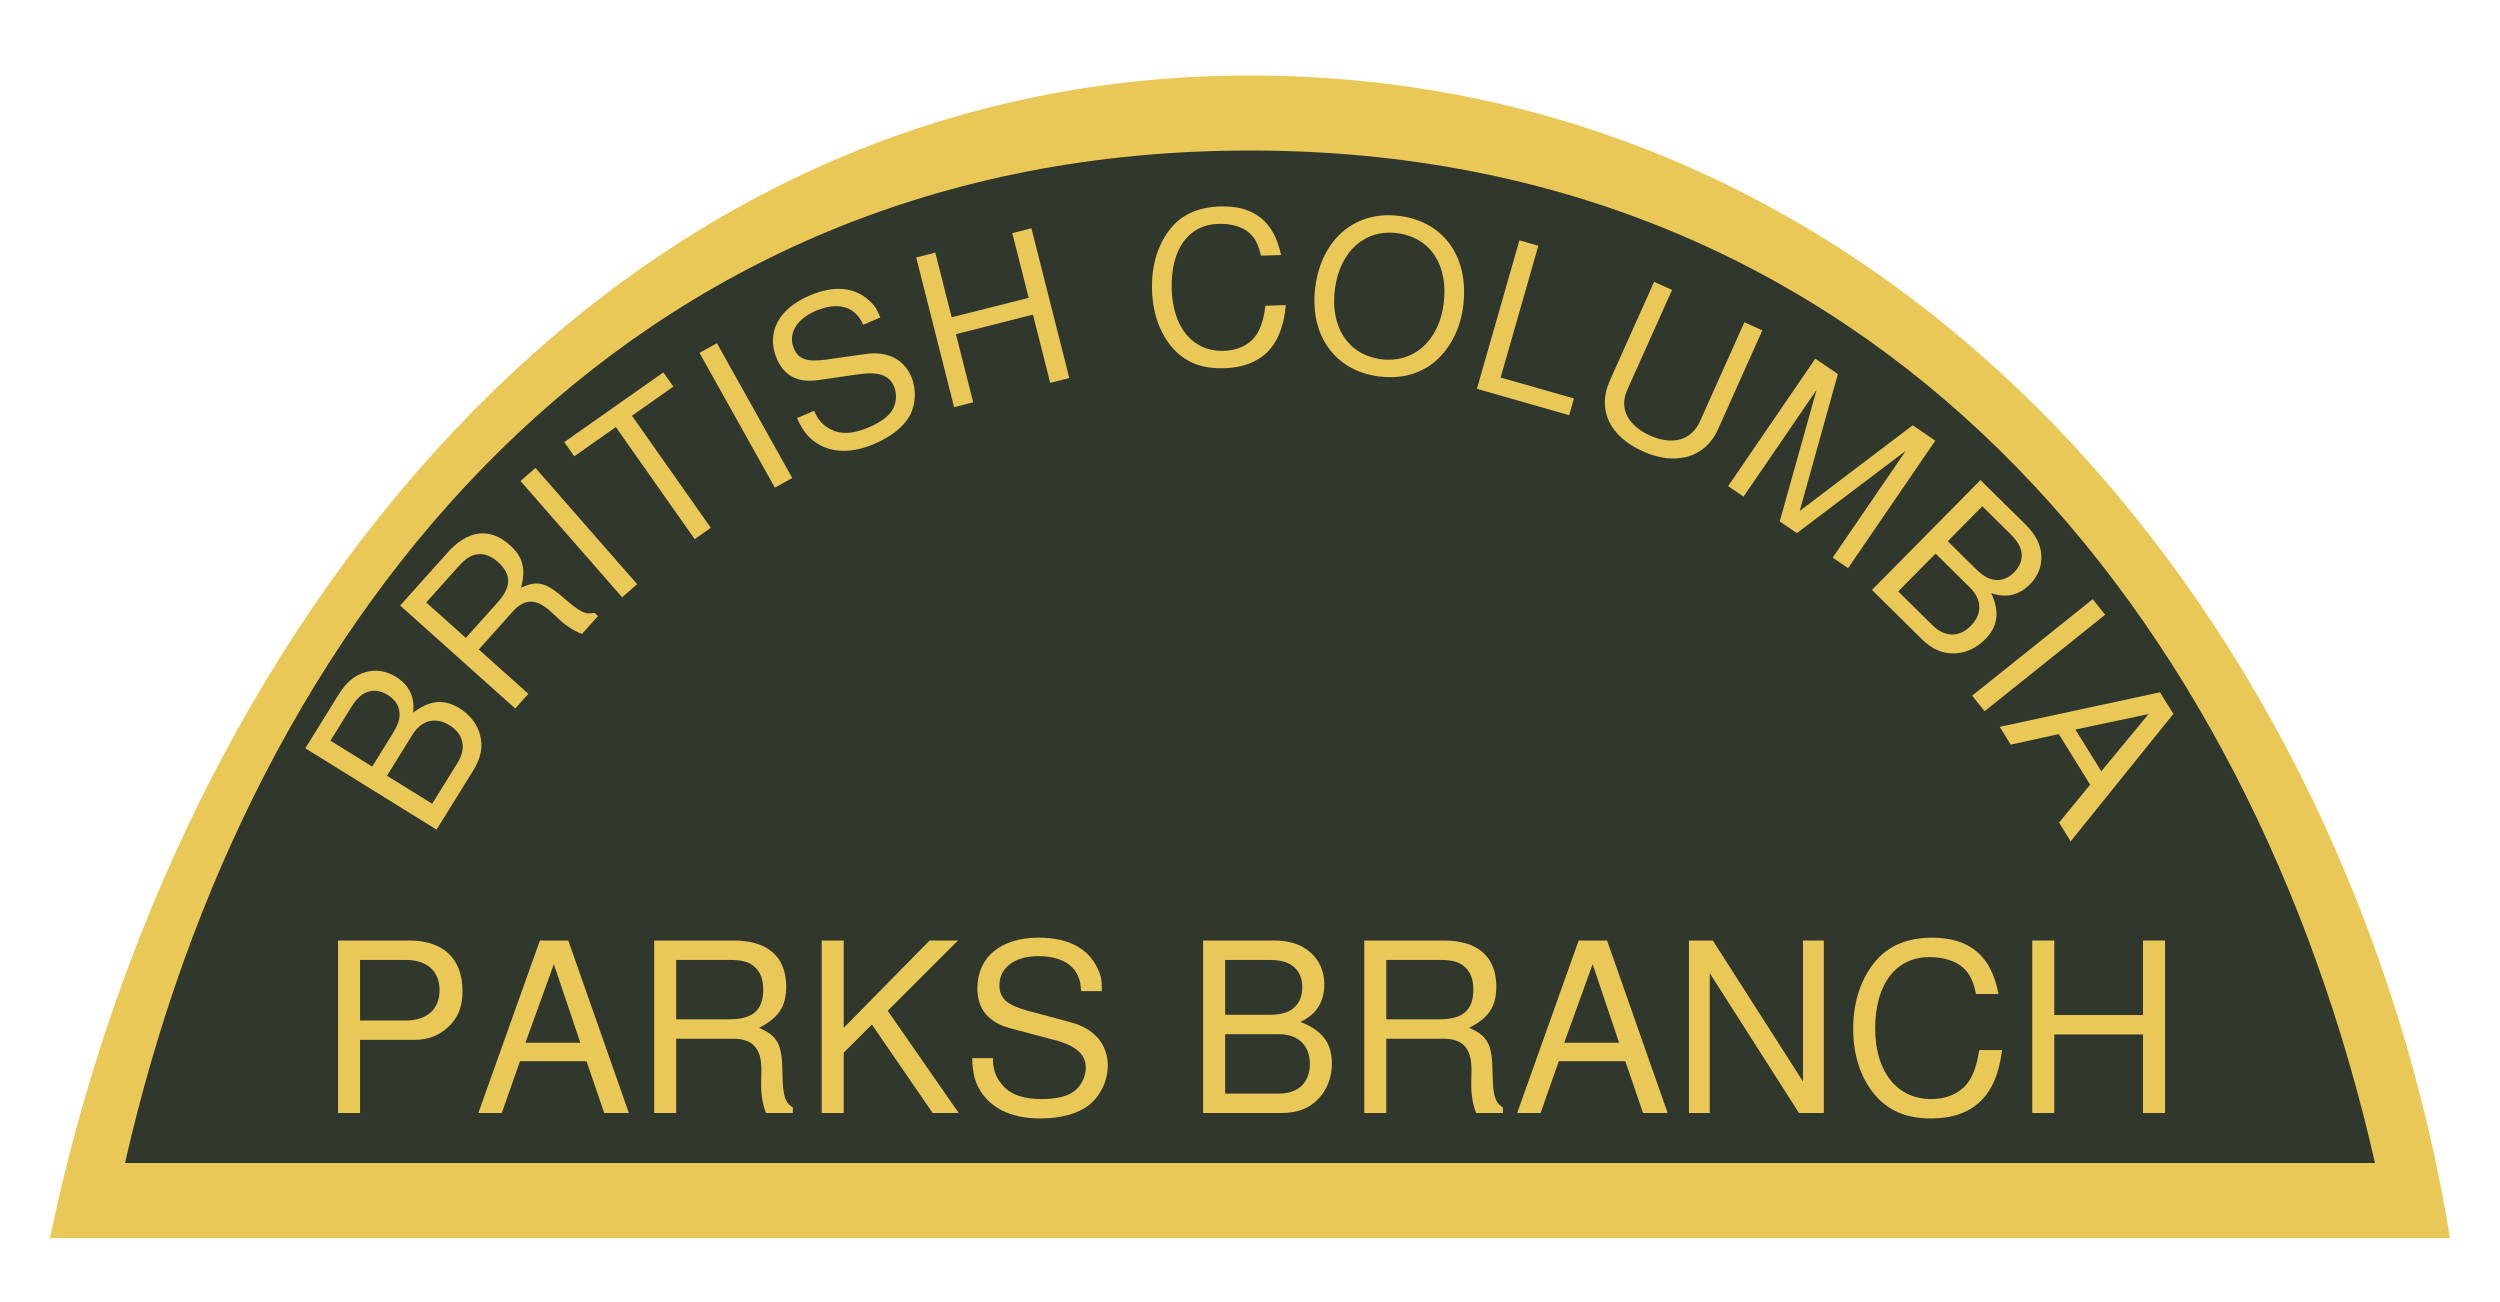
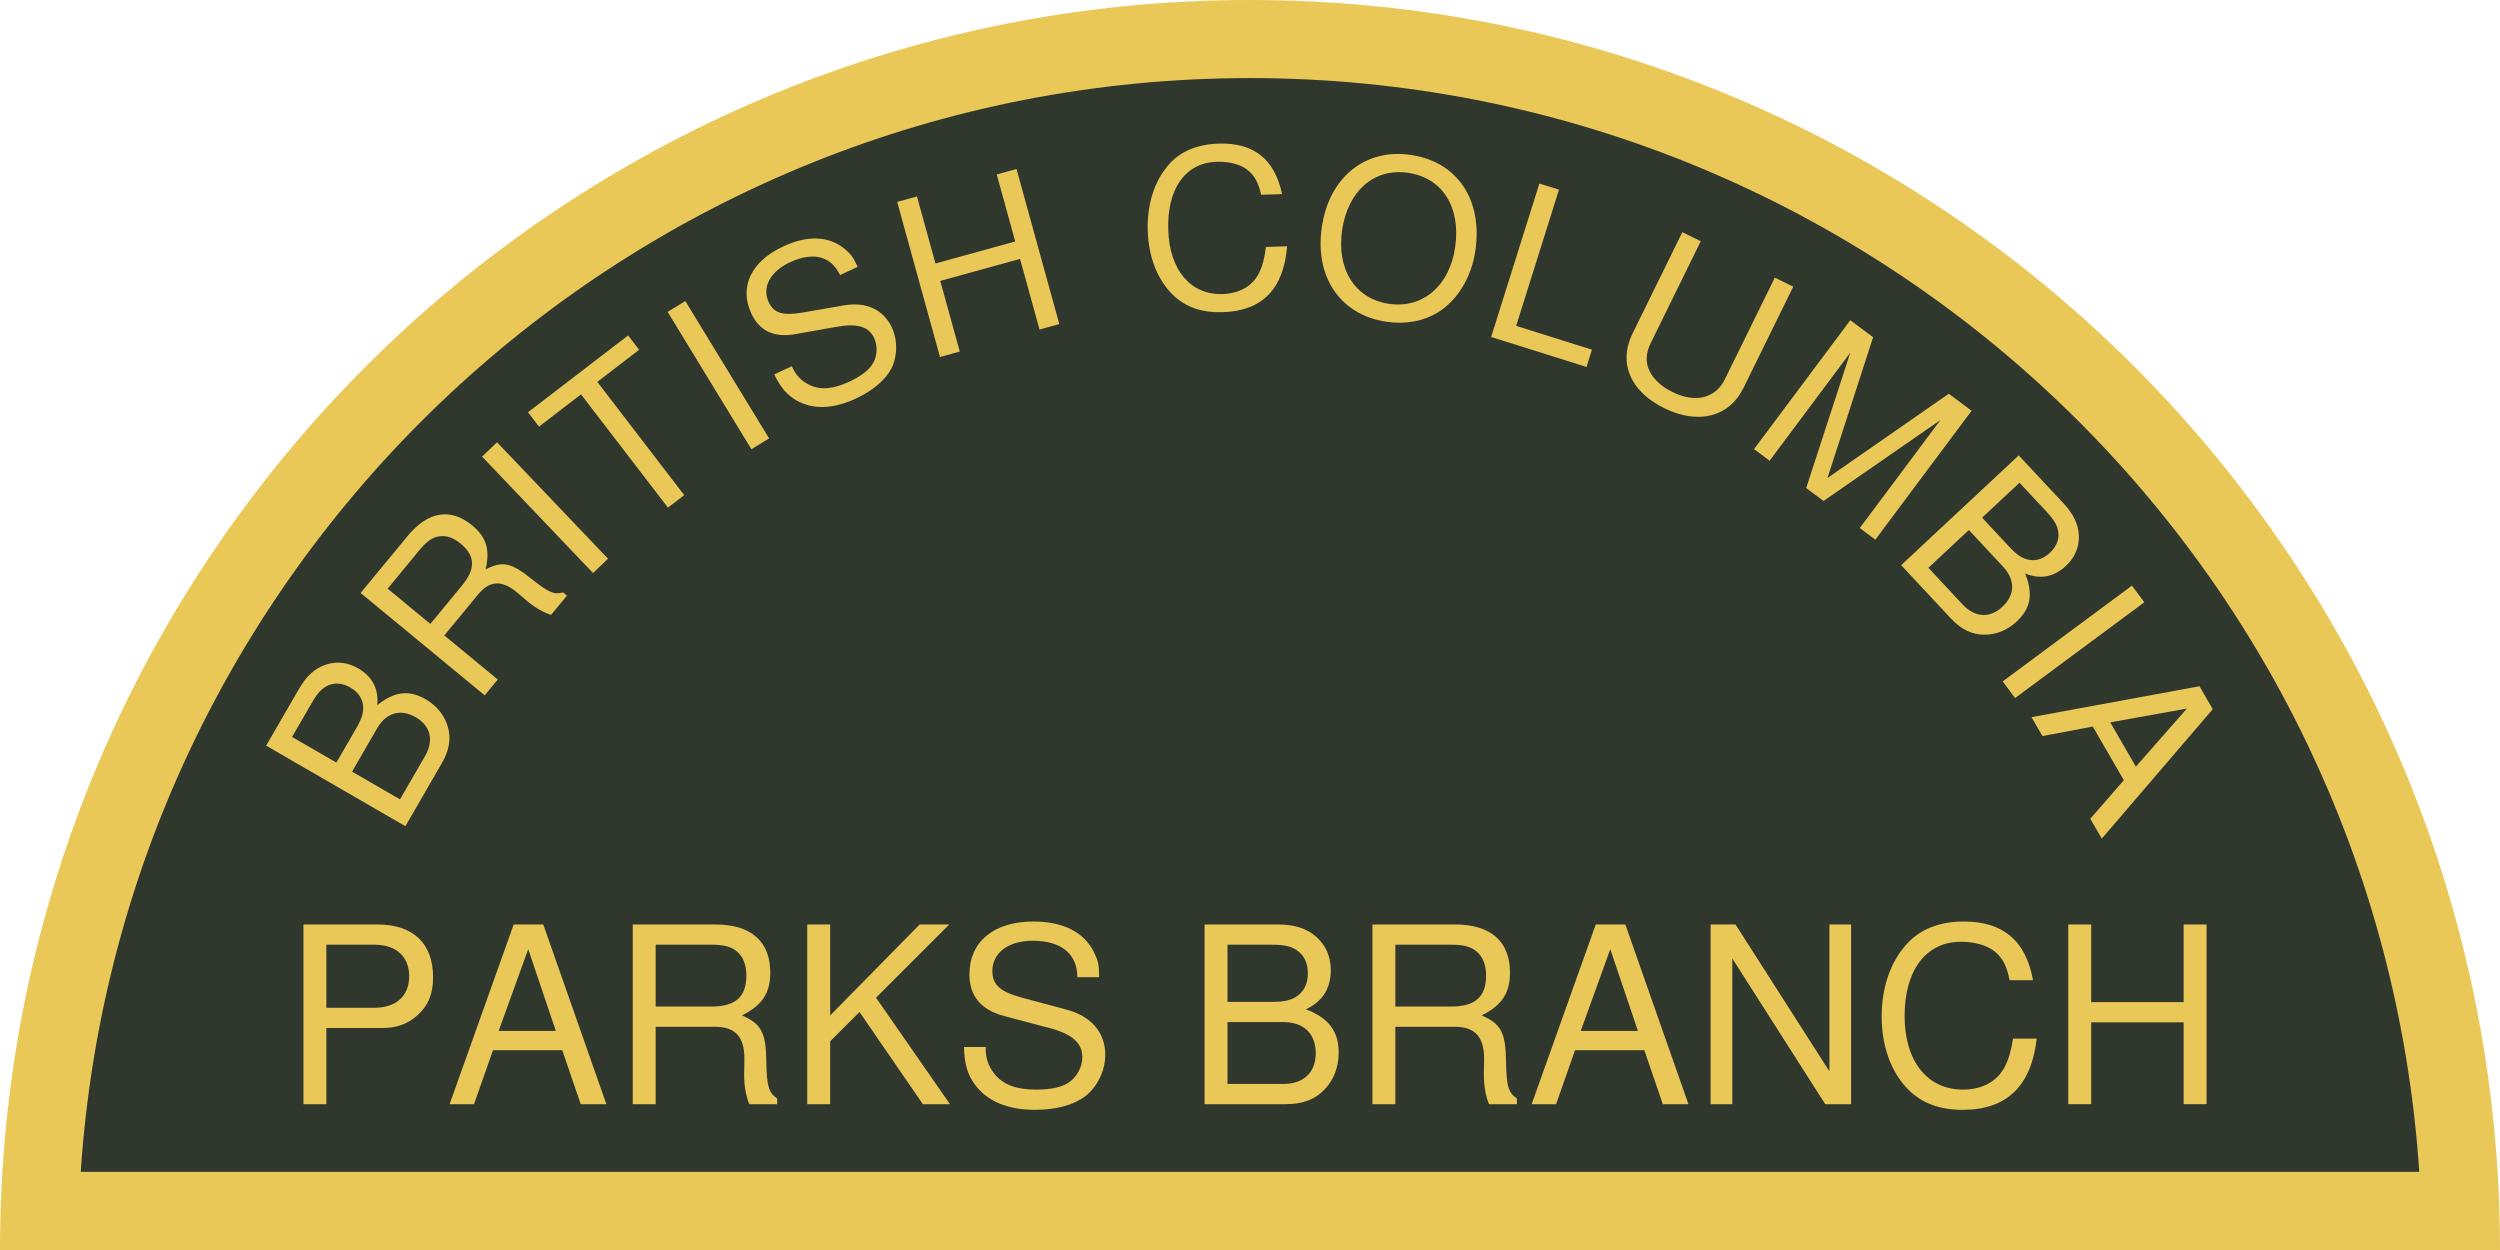
- <svg xmlns="http://www.w3.org/2000/svg" viewBox="0 0 490 255" role="img">
-   <g transform="translate(-2.842170943040401e-14 5) scale(4.9)" data-master-id="parks-branch-semicircle-v1" data-master-geometry-hash="d0d1c23439af626b71ddae36b8c0be9a4e4336877c8e7f5d0917e0b39933ac66">
-     <g data-component="shared-base-field">
-       <path d="M2 97 C7 49 24 4 50 4 C76 4 94 48 98 97Z" fill="#e9c858" transform="scale(1.0 0.5)" />
-     </g>
-     <g data-component="shared-base-field">
-       <path d="M5 91 C10 47 25 10 50 10 C75 10 90 47 95 91Z" fill="#30382e" transform="scale(1.0 0.5)" />
-     </g>
+ <svg xmlns="http://www.w3.org/2000/svg" viewBox="0 0 480 240" role="img">
+   <g transform="translate(240 240) scale(5)" data-construction="semicircle R=48">
+     <path data-component="edge" d="M -48 0 A 48 48 0 0 1 48 0 Z" fill="#e9c858" />
+     <path data-component="field" d="M -44.9 -3 A 45 45 0 0 1 44.9 -3 Z" fill="#30382e" />
    <g data-caption="BRITISH COLUMBIA">
-       <path d="M79 0H408C477 0 528 19 567 61C603 99 623 151 623 208C623 296 583 349 490 385C557 416 591 469 591 544C591 598 571 644 533 678C494 713 445 729 375 729H79ZM172 415V647H352C404 647 433 640 458 621C484 601 498 571 498 531C498 491 484 461 458 441C433 422 404 415 352 415ZM172 82V333H399C481 333 530 286 530 207C530 129 481 82 399 82Z" fill="#e9c858" transform="translate(18.59885 30.33207) rotate(-58.20864) scale(0.00847305 -0.00847305) translate(-333.5 0)" />
-       <path d="M186 314H426C509 314 546 274 546 184L545 119C545 74 553 30 566 0H679V23C644 47 637 73 635 170C634 290 615 326 536 360C618 401 651 450 651 534C651 660 573 729 429 729H93V0H186ZM186 396V647H411C463 647 493 639 516 619C541 598 554 565 554 522C554 435 510 396 411 396Z" fill="#e9c858" transform="translate(22.12298 25.62891) rotate(-48.1659) scale(0.00847305 -0.00847305) translate(-361 0)" />
-       <path d="M194 729H100V0H194Z" fill="#e9c858" transform="translate(25.13485 22.65326) rotate(-41.17381) scale(0.00847305 -0.00847305) translate(-139 0)" />
-       <path d="M354 647H593V729H21V647H261V0H354Z" fill="#e9c858" transform="translate(28.09589 20.32864) rotate(-35.11948) scale(0.00847305 -0.00847305) translate(-305.5 0)" />
-       <path d="M194 729H100V0H194Z" fill="#e9c858" transform="translate(31.28317 18.32529) rotate(-29.20484) scale(0.00847305 -0.00847305) translate(-139 0)" />
-       <path d="M596 515C596 565 593 579 577 613C537 697 452 741 329 741C169 741 70 659 70 527C70 438 117 382 213 357L394 309C487 285 528 248 528 191C528 152 507 112 476 90C447 69 401 59 342 59C262 59 209 78 174 120C147 152 135 187 136 232H48C49 165 62 121 91 81C141 12 225 -23 336 -23C423 -23 494 -3 541 33C590 72 621 137 621 200C621 290 565 356 466 383L283 432C195 456 163 484 163 540C163 614 228 663 326 663C442 663 507 611 508 515Z" fill="#e9c858" transform="translate(34.87617 16.56372) rotate(-23.0518) scale(0.00847305 -0.00847305) translate(-333.5 0)" />
-       <path d="M551 332V0H644V729H551V414H176V729H83V0H176V332Z" fill="#e9c858" transform="translate(40.4474 14.68743) rotate(-14.20739) scale(0.00847305 -0.00847305) translate(-361 0)" />
-       <path d="M662 503C633 663 541 741 381 741C283 741 204 710 150 650C84 578 48 474 48 356C48 236 85 133 153 62C210 4 282 -23 377 -23C555 -23 655 73 677 266H581C573 216 563 182 548 153C518 93 456 59 378 59C233 59 141 175 141 357C141 544 228 659 370 659C429 659 484 642 514 613C541 588 556 558 567 503Z" fill="#e9c858" transform="translate(48.82242 13.51773) rotate(-1.72519) scale(0.00847305 -0.00847305) translate(-361 0)" />
-       <path d="M389 741C180 741 38 587 38 359C38 130 179 -23 390 -23C479 -23 557 4 616 54C695 121 742 234 742 353C742 588 603 741 389 741ZM389 659C547 659 649 540 649 355C649 179 544 59 390 59C234 59 131 179 131 359C131 539 234 659 389 659Z" fill="#e9c858" transform="translate(55.16191 13.84233) rotate(7.59395) scale(0.00847305 -0.00847305) translate(-389 0)" />
-       <path d="M173 729H80V0H533V82H173Z" fill="#e9c858" transform="translate(60.68973 14.99391) rotate(15.96195) scale(0.00847305 -0.00847305) translate(-278 0)" />
-       <path d="M552 729V217C552 119 481 59 364 59C310 59 266 72 231 97C195 125 178 162 178 217V729H85V217C85 69 191 -23 364 -23C535 -23 645 71 645 217V729Z" fill="#e9c858" transform="translate(65.77219 16.84686) rotate(24.13011) scale(0.00847305 -0.00847305) translate(-361 0)" />
-       <path d="M468 0 673 611V0H761V729H632L420 94L204 729H75V0H163V611L370 0Z" fill="#e9c858" transform="translate(71.51422 20.05823) rotate(34.36695) scale(0.00847305 -0.00847305) translate(-416.5 0)" />
-       <path d="M79 0H408C477 0 528 19 567 61C603 99 623 151 623 208C623 296 583 349 490 385C557 416 591 469 591 544C591 598 571 644 533 678C494 713 445 729 375 729H79ZM172 415V647H352C404 647 433 640 458 621C484 601 498 571 498 531C498 491 484 461 458 441C433 422 404 415 352 415ZM172 82V333H399C481 333 530 286 530 207C530 129 481 82 399 82Z" fill="#e9c858" transform="translate(76.41348 24.09215) rotate(44.63812) scale(0.00847305 -0.00847305) translate(-333.5 0)" />
-       <path d="M194 729H100V0H194Z" fill="#e9c858" transform="translate(79.09232 27.06431) rotate(51.33437) scale(0.00847305 -0.00847305) translate(-139 0)" />
-       <path d="M474 219 549 0H653L397 729H277L17 0H116L193 219ZM448 297H216L336 629Z" fill="#e9c858" transform="translate(81.40115 30.33207) rotate(58.20864) scale(0.00847305 -0.00847305) translate(-333.5 0)" />
+       <path d="M79 0H408C477 0 528 19 567 61C603 99 623 151 623 208C623 296 583 349 490 385C557 416 591 469 591 544C591 598 571 644 533 678C494 713 445 729 375 729H79ZM172 415V647H352C404 647 433 640 458 621C484 601 498 571 498 531C498 491 484 461 458 441C433 422 404 415 352 415ZM172 82V333H399C481 333 530 286 530 207C530 129 481 82 399 82Z" fill="#e9c858" transform="translate(-31.3535 -18.1404) rotate(-59.9474) scale(0.00847305 -0.00847305) translate(-333.5 0)" />
+       <path d="M186 314H426C509 314 546 274 546 184L545 119C545 74 553 30 566 0H679V23C644 47 637 73 635 170C634 290 615 326 536 360C618 401 651 450 651 534C651 660 573 729 429 729H93V0H186ZM186 396V647H411C463 647 493 639 516 619C541 598 554 565 554 522C554 435 510 396 411 396Z" fill="#e9c858" transform="translate(-27.9425 -23.0506) rotate(-50.4798) scale(0.00847305 -0.00847305) translate(-361 0)" />
+       <path d="M194 729H100V0H194Z" fill="#e9c858" transform="translate(-24.9888 -26.2235) rotate(-43.6189) scale(0.00847305 -0.00847305) translate(-139 0)" />
+       <path d="M354 647H593V729H21V647H261V0H354Z" fill="#e9c858" transform="translate(-22.0522 -28.737) rotate(-37.5019) scale(0.00847305 -0.00847305) translate(-305.5 0)" />
+       <path d="M194 729H100V0H194Z" fill="#e9c858" transform="translate(-18.8644 -30.9233) rotate(-31.3848) scale(0.00847305 -0.00847305) translate(-139 0)" />
+       <path d="M596 515C596 565 593 579 577 613C537 697 452 741 329 741C169 741 70 659 70 527C70 438 117 382 213 357L394 309C487 285 528 248 528 191C528 152 507 112 476 90C447 69 401 59 342 59C262 59 209 78 174 120C147 152 135 187 136 232H48C49 165 62 121 91 81C141 12 225 -23 336 -23C423 -23 494 -3 541 33C590 72 621 137 621 200C621 290 565 356 466 383L283 432C195 456 163 484 163 540C163 614 228 663 326 663C442 663 507 611 508 515Z" fill="#e9c858" transform="translate(-15.2469 -32.858) rotate(-24.8925) scale(0.00847305 -0.00847305) translate(-333.5 0)" />
+       <path d="M551 332V0H644V729H551V414H176V729H83V0H176V332Z" fill="#e9c858" transform="translate(-9.6344 -34.9184) rotate(-15.4249) scale(0.00847305 -0.00847305) translate(-361 0)" />
+       <path d="M662 503C633 663 541 741 381 741C283 741 204 710 150 650C84 578 48 474 48 356C48 236 85 133 153 62C210 4 282 -23 377 -23C555 -23 655 73 677 266H581C573 216 563 182 548 153C518 93 456 59 378 59C233 59 141 175 141 357C141 544 228 659 370 659C429 659 484 642 514 613C541 588 556 558 567 503Z" fill="#e9c858" transform="translate(-1.1775 -36.204) rotate(-1.8629) scale(0.00847305 -0.00847305) translate(-361 0)" />
+       <path d="M389 741C180 741 38 587 38 359C38 130 179 -23 390 -23C479 -23 557 4 616 54C695 121 742 234 742 353C742 588 603 741 389 741ZM389 659C547 659 649 540 649 355C649 179 544 59 390 59C234 59 131 179 131 359C131 539 234 659 389 659Z" fill="#e9c858" transform="translate(5.2594 -35.8393) rotate(8.3485) scale(0.00847305 -0.00847305) translate(-389 0)" />
+       <path d="M173 729H80V0H533V82H173Z" fill="#e9c858" transform="translate(10.8609 -34.5566) rotate(17.4476) scale(0.00847305 -0.00847305) translate(-278 0)" />
+       <path d="M552 729V217C552 119 481 59 364 59C310 59 266 72 231 97C195 125 178 162 178 217V729H85V217C85 69 191 -23 364 -23C535 -23 645 71 645 217V729Z" fill="#e9c858" transform="translate(15.9765 -32.5095) rotate(26.1713) scale(0.00847305 -0.00847305) translate(-361 0)" />
+       <path d="M468 0 673 611V0H761V729H632L420 94L204 729H75V0H163V611L370 0Z" fill="#e9c858" transform="translate(21.6739 -29.0234) rotate(36.7513) scale(0.00847305 -0.00847305) translate(-416.5 0)" />
+       <path d="M79 0H408C477 0 528 19 567 61C603 99 623 151 623 208C623 296 583 349 490 385C557 416 591 469 591 544C591 598 571 644 533 678C494 713 445 729 375 729H79ZM172 415V647H352C404 647 433 640 458 621C484 601 498 571 498 531C498 491 484 461 458 441C433 422 404 415 352 415ZM172 82V333H399C481 333 530 286 530 207C530 129 481 82 399 82Z" fill="#e9c858" transform="translate(26.4759 -24.7213) rotate(46.9628) scale(0.00847305 -0.00847305) translate(-333.5 0)" />
+       <path d="M194 729H100V0H194Z" fill="#e9c858" transform="translate(29.1013 -21.5692) rotate(53.4551) scale(0.00847305 -0.00847305) translate(-139 0)" />
+       <path d="M474 219 549 0H653L397 729H277L17 0H116L193 219ZM448 297H216L336 629Z" fill="#e9c858" transform="translate(31.3535 -18.1404) rotate(59.9474) scale(0.00847305 -0.00847305) translate(-333.5 0)" />
    </g>
    <g data-caption="PARKS BRANCH">
-       <path d="M184 309H413C470 309 515 326 554 361C598 401 617 448 617 515C617 652 536 729 392 729H91V0H184ZM184 391V647H378C467 647 520 599 520 519C520 439 467 391 378 391Z" fill="#e9c858" transform="translate(15.81708 43.5) rotate(0) scale(0.00946502 -0.00946502) translate(-333.5 0)" />
-       <path d="M474 219 549 0H653L397 729H277L17 0H116L193 219ZM448 297H216L336 629Z" fill="#e9c858" transform="translate(22.13025 43.5) rotate(0) scale(0.00946502 -0.00946502) translate(-333.5 0)" />
-       <path d="M186 314H426C509 314 546 274 546 184L545 119C545 74 553 30 566 0H679V23C644 47 637 73 635 170C634 290 615 326 536 360C618 401 651 450 651 534C651 660 573 729 429 729H93V0H186ZM186 396V647H411C463 647 493 639 516 619C541 598 554 565 554 522C554 435 510 396 411 396Z" fill="#e9c858" transform="translate(28.7037 43.5) rotate(0) scale(0.00946502 -0.00946502) translate(-361 0)" />
-       <path d="M172 255 291 374 548 0H658L358 432L655 729H535L172 360V729H79V0H172Z" fill="#e9c858" transform="translate(35.27716 43.5) rotate(0) scale(0.00946502 -0.00946502) translate(-333.5 0)" />
-       <path d="M596 515C596 565 593 579 577 613C537 697 452 741 329 741C169 741 70 659 70 527C70 438 117 382 213 357L394 309C487 285 528 248 528 191C528 152 507 112 476 90C447 69 401 59 342 59C262 59 209 78 174 120C147 152 135 187 136 232H48C49 165 62 121 91 81C141 12 225 -23 336 -23C423 -23 494 -3 541 33C590 72 621 137 621 200C621 290 565 356 466 383L283 432C195 456 163 484 163 540C163 614 228 663 326 663C442 663 507 611 508 515Z" fill="#e9c858" transform="translate(41.59033 43.5) rotate(0) scale(0.00946502 -0.00946502) translate(-333.5 0)" />
-       <path d="M79 0H408C477 0 528 19 567 61C603 99 623 151 623 208C623 296 583 349 490 385C557 416 591 469 591 544C591 598 571 644 533 678C494 713 445 729 375 729H79ZM172 415V647H352C404 647 433 640 458 621C484 601 498 571 498 531C498 491 484 461 458 441C433 422 404 415 352 415ZM172 82V333H399C481 333 530 286 530 207C530 129 481 82 399 82Z" fill="#e9c858" transform="translate(50.53477 43.5) rotate(0) scale(0.00946502 -0.00946502) translate(-333.5 0)" />
-       <path d="M186 314H426C509 314 546 274 546 184L545 119C545 74 553 30 566 0H679V23C644 47 637 73 635 170C634 290 615 326 536 360C618 401 651 450 651 534C651 660 573 729 429 729H93V0H186ZM186 396V647H411C463 647 493 639 516 619C541 598 554 565 554 522C554 435 510 396 411 396Z" fill="#e9c858" transform="translate(57.10823 43.5) rotate(0) scale(0.00946502 -0.00946502) translate(-361 0)" />
-       <path d="M474 219 549 0H653L397 729H277L17 0H116L193 219ZM448 297H216L336 629Z" fill="#e9c858" transform="translate(63.68169 43.5) rotate(0) scale(0.00946502 -0.00946502) translate(-333.5 0)" />
-       <path d="M646 729H558V133L177 729H76V0H164V591L541 0H646Z" fill="#e9c858" transform="translate(70.25514 43.5) rotate(0) scale(0.00946502 -0.00946502) translate(-361 0)" />
-       <path d="M662 503C633 663 541 741 381 741C283 741 204 710 150 650C84 578 48 474 48 356C48 236 85 133 153 62C210 4 282 -23 377 -23C555 -23 655 73 677 266H581C573 216 563 182 548 153C518 93 456 59 378 59C233 59 141 175 141 357C141 544 228 659 370 659C429 659 484 642 514 613C541 588 556 558 567 503Z" fill="#e9c858" transform="translate(77.08889 43.5) rotate(0) scale(0.00946502 -0.00946502) translate(-361 0)" />
-       <path d="M551 332V0H644V729H551V414H176V729H83V0H176V332Z" fill="#e9c858" transform="translate(83.92263 43.5) rotate(0) scale(0.00946502 -0.00946502) translate(-361 0)" />
+       <path d="M184 309H413C470 309 515 326 554 361C598 401 617 448 617 515C617 652 536 729 392 729H91V0H184ZM184 391V647H378C467 647 520 599 520 519C520 439 467 391 378 391Z" fill="#e9c858" transform="translate(-34.0528 -5.6) scale(0.00946502 -0.00946502) translate(-333.5 0)" />
+       <path d="M474 219 549 0H653L397 729H277L17 0H116L193 219ZM448 297H216L336 629Z" fill="#e9c858" transform="translate(-27.7396 -5.6) scale(0.00946502 -0.00946502) translate(-333.5 0)" />
+       <path d="M186 314H426C509 314 546 274 546 184L545 119C545 74 553 30 566 0H679V23C644 47 637 73 635 170C634 290 615 326 536 360C618 401 651 450 651 534C651 660 573 729 429 729H93V0H186ZM186 396V647H411C463 647 493 639 516 619C541 598 554 565 554 522C554 435 510 396 411 396Z" fill="#e9c858" transform="translate(-21.1662 -5.6) scale(0.00946502 -0.00946502) translate(-361 0)" />
+       <path d="M172 255 291 374 548 0H658L358 432L655 729H535L172 360V729H79V0H172Z" fill="#e9c858" transform="translate(-14.5927 -5.6) scale(0.00946502 -0.00946502) translate(-333.5 0)" />
+       <path d="M596 515C596 565 593 579 577 613C537 697 452 741 329 741C169 741 70 659 70 527C70 438 117 382 213 357L394 309C487 285 528 248 528 191C528 152 507 112 476 90C447 69 401 59 342 59C262 59 209 78 174 120C147 152 135 187 136 232H48C49 165 62 121 91 81C141 12 225 -23 336 -23C423 -23 494 -3 541 33C590 72 621 137 621 200C621 290 565 356 466 383L283 432C195 456 163 484 163 540C163 614 228 663 326 663C442 663 507 611 508 515Z" fill="#e9c858" transform="translate(-8.2795 -5.6) scale(0.00946502 -0.00946502) translate(-333.5 0)" />
+       <path d="M79 0H408C477 0 528 19 567 61C603 99 623 151 623 208C623 296 583 349 490 385C557 416 591 469 591 544C591 598 571 644 533 678C494 713 445 729 375 729H79ZM172 415V647H352C404 647 433 640 458 621C484 601 498 571 498 531C498 491 484 461 458 441C433 422 404 415 352 415ZM172 82V333H399C481 333 530 286 530 207C530 129 481 82 399 82Z" fill="#e9c858" transform="translate(0.6649 -5.6) scale(0.00946502 -0.00946502) translate(-333.5 0)" />
+       <path d="M186 314H426C509 314 546 274 546 184L545 119C545 74 553 30 566 0H679V23C644 47 637 73 635 170C634 290 615 326 536 360C618 401 651 450 651 534C651 660 573 729 429 729H93V0H186ZM186 396V647H411C463 647 493 639 516 619C541 598 554 565 554 522C554 435 510 396 411 396Z" fill="#e9c858" transform="translate(7.2384 -5.6) scale(0.00946502 -0.00946502) translate(-361 0)" />
+       <path d="M474 219 549 0H653L397 729H277L17 0H116L193 219ZM448 297H216L336 629Z" fill="#e9c858" transform="translate(13.8118 -5.6) scale(0.00946502 -0.00946502) translate(-333.5 0)" />
+       <path d="M646 729H558V133L177 729H76V0H164V591L541 0H646Z" fill="#e9c858" transform="translate(20.3853 -5.6) scale(0.00946502 -0.00946502) translate(-361 0)" />
+       <path d="M662 503C633 663 541 741 381 741C283 741 204 710 150 650C84 578 48 474 48 356C48 236 85 133 153 62C210 4 282 -23 377 -23C555 -23 655 73 677 266H581C573 216 563 182 548 153C518 93 456 59 378 59C233 59 141 175 141 357C141 544 228 659 370 659C429 659 484 642 514 613C541 588 556 558 567 503Z" fill="#e9c858" transform="translate(27.219 -5.6) scale(0.00946502 -0.00946502) translate(-361 0)" />
+       <path d="M551 332V0H644V729H551V414H176V729H83V0H176V332Z" fill="#e9c858" transform="translate(34.0528 -5.6) scale(0.00946502 -0.00946502) translate(-361 0)" />
    </g>
  </g>
</svg>
